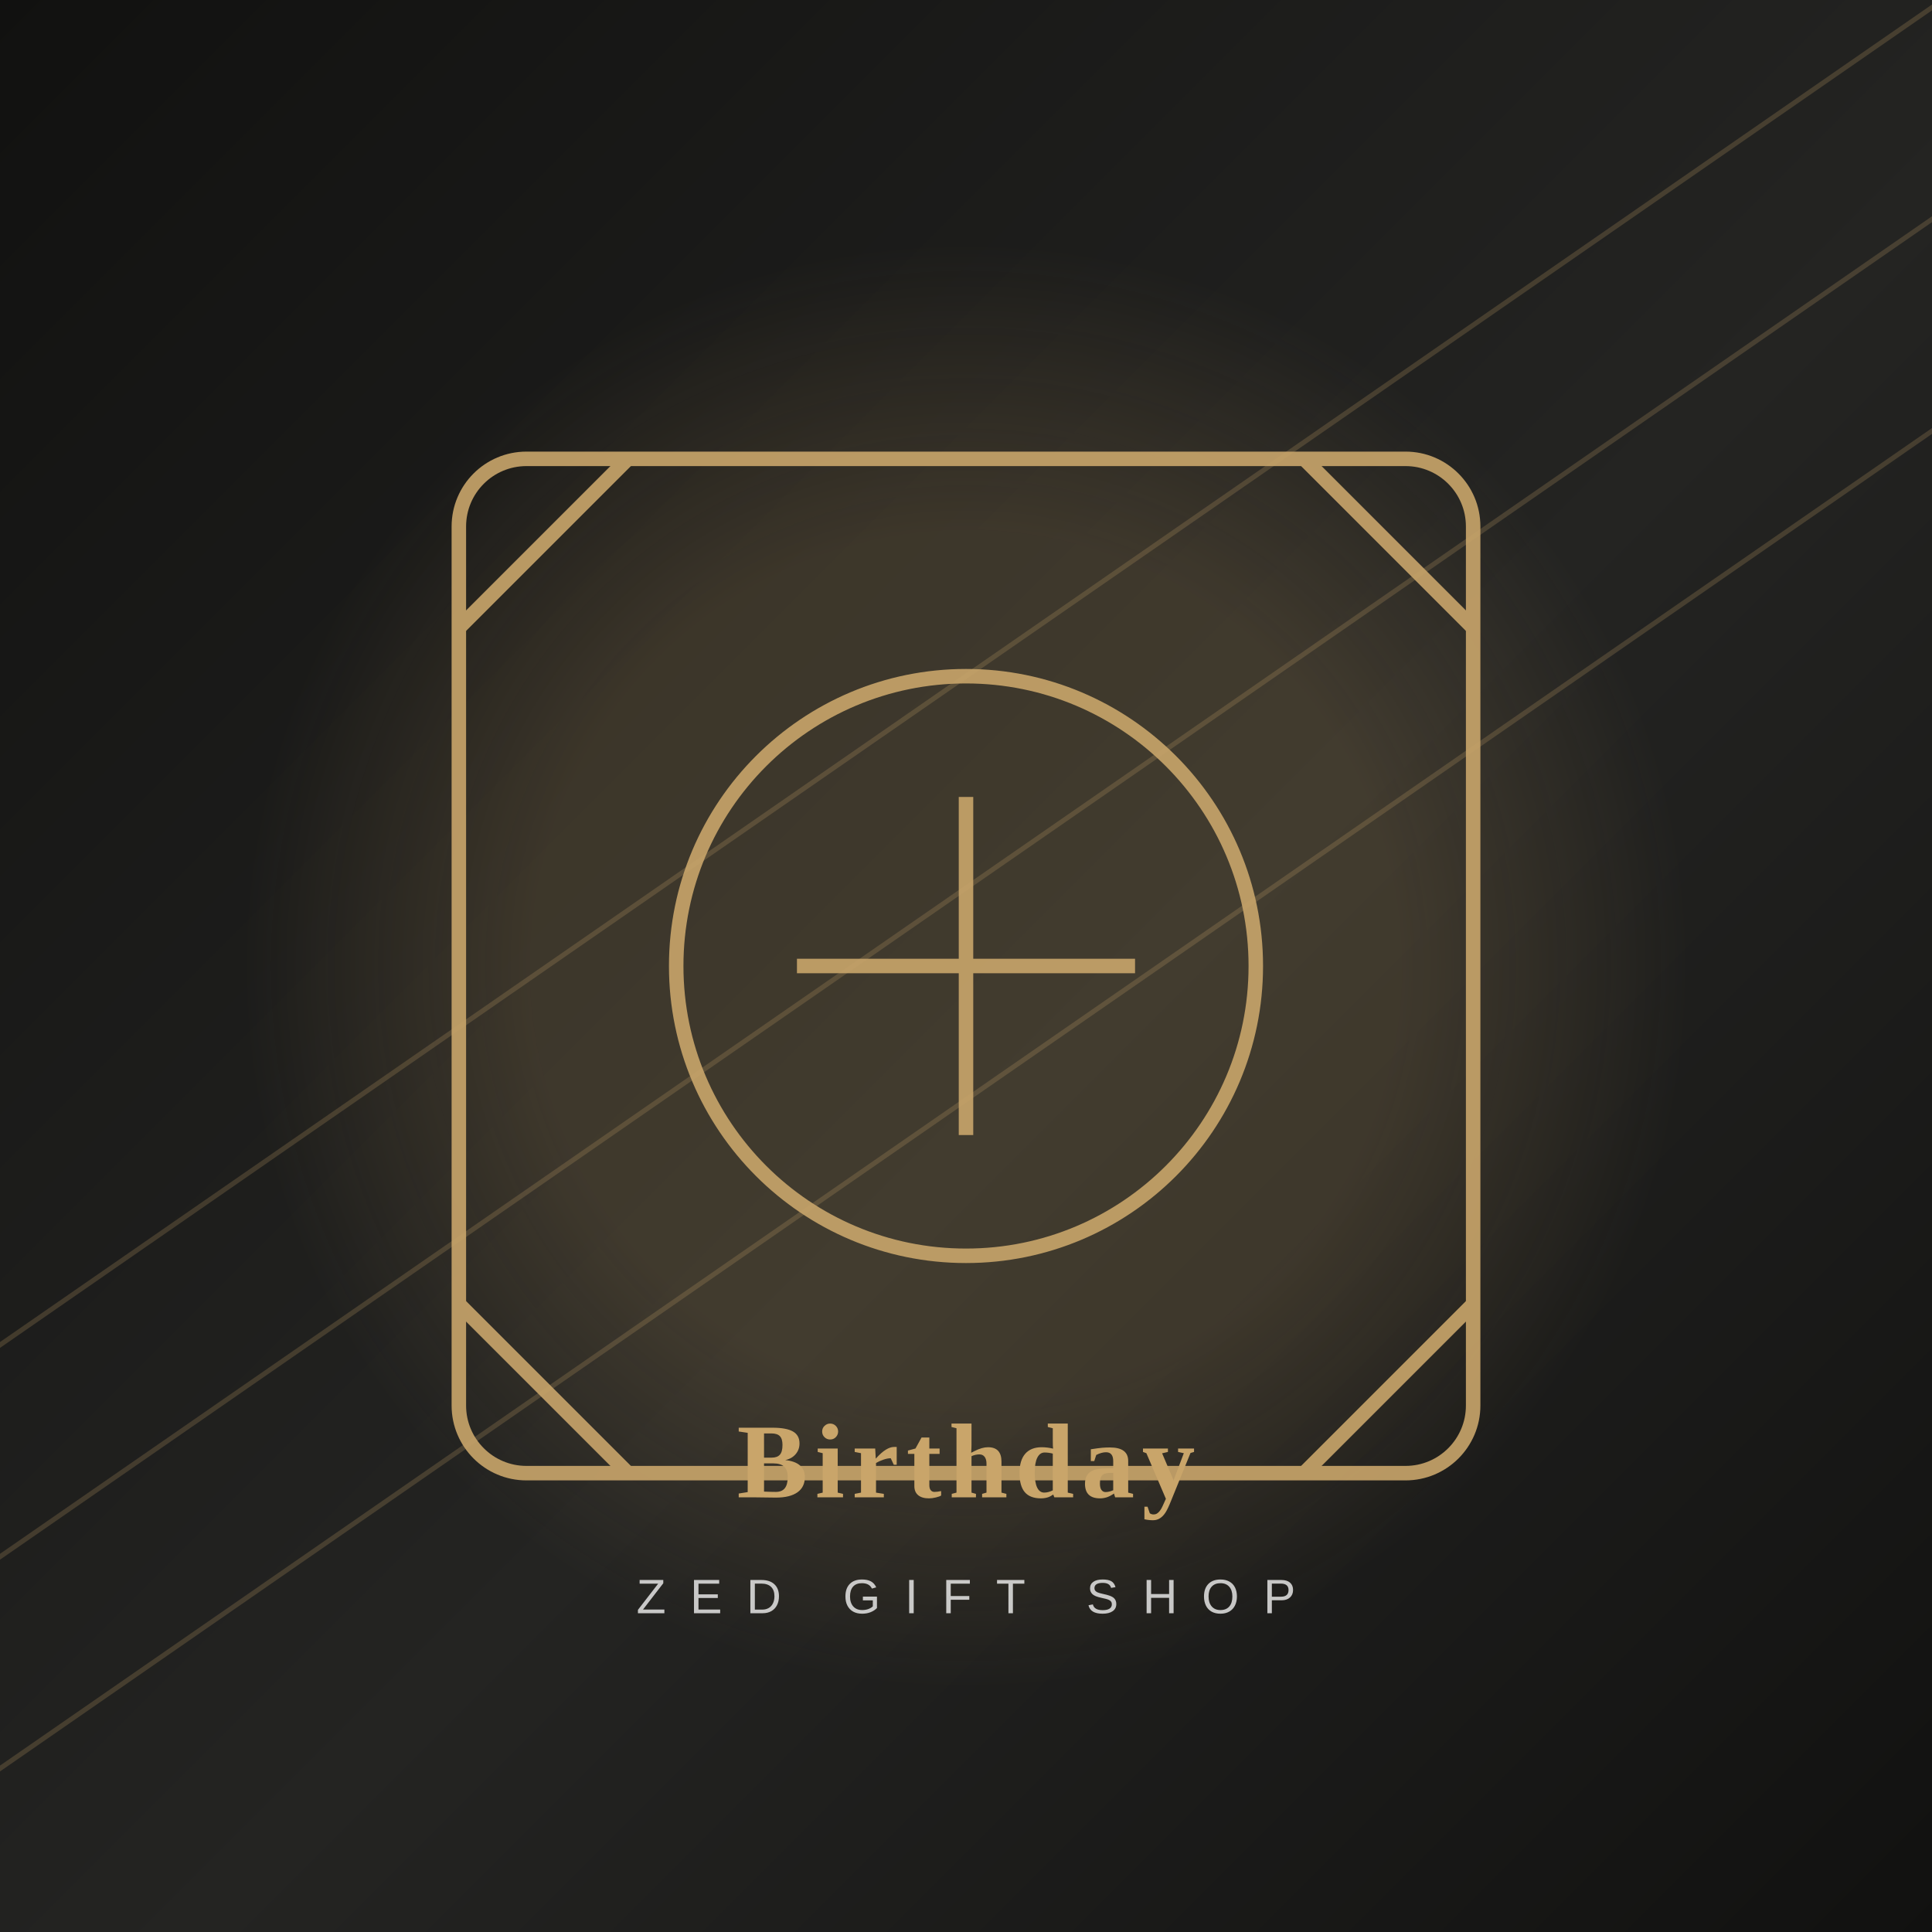
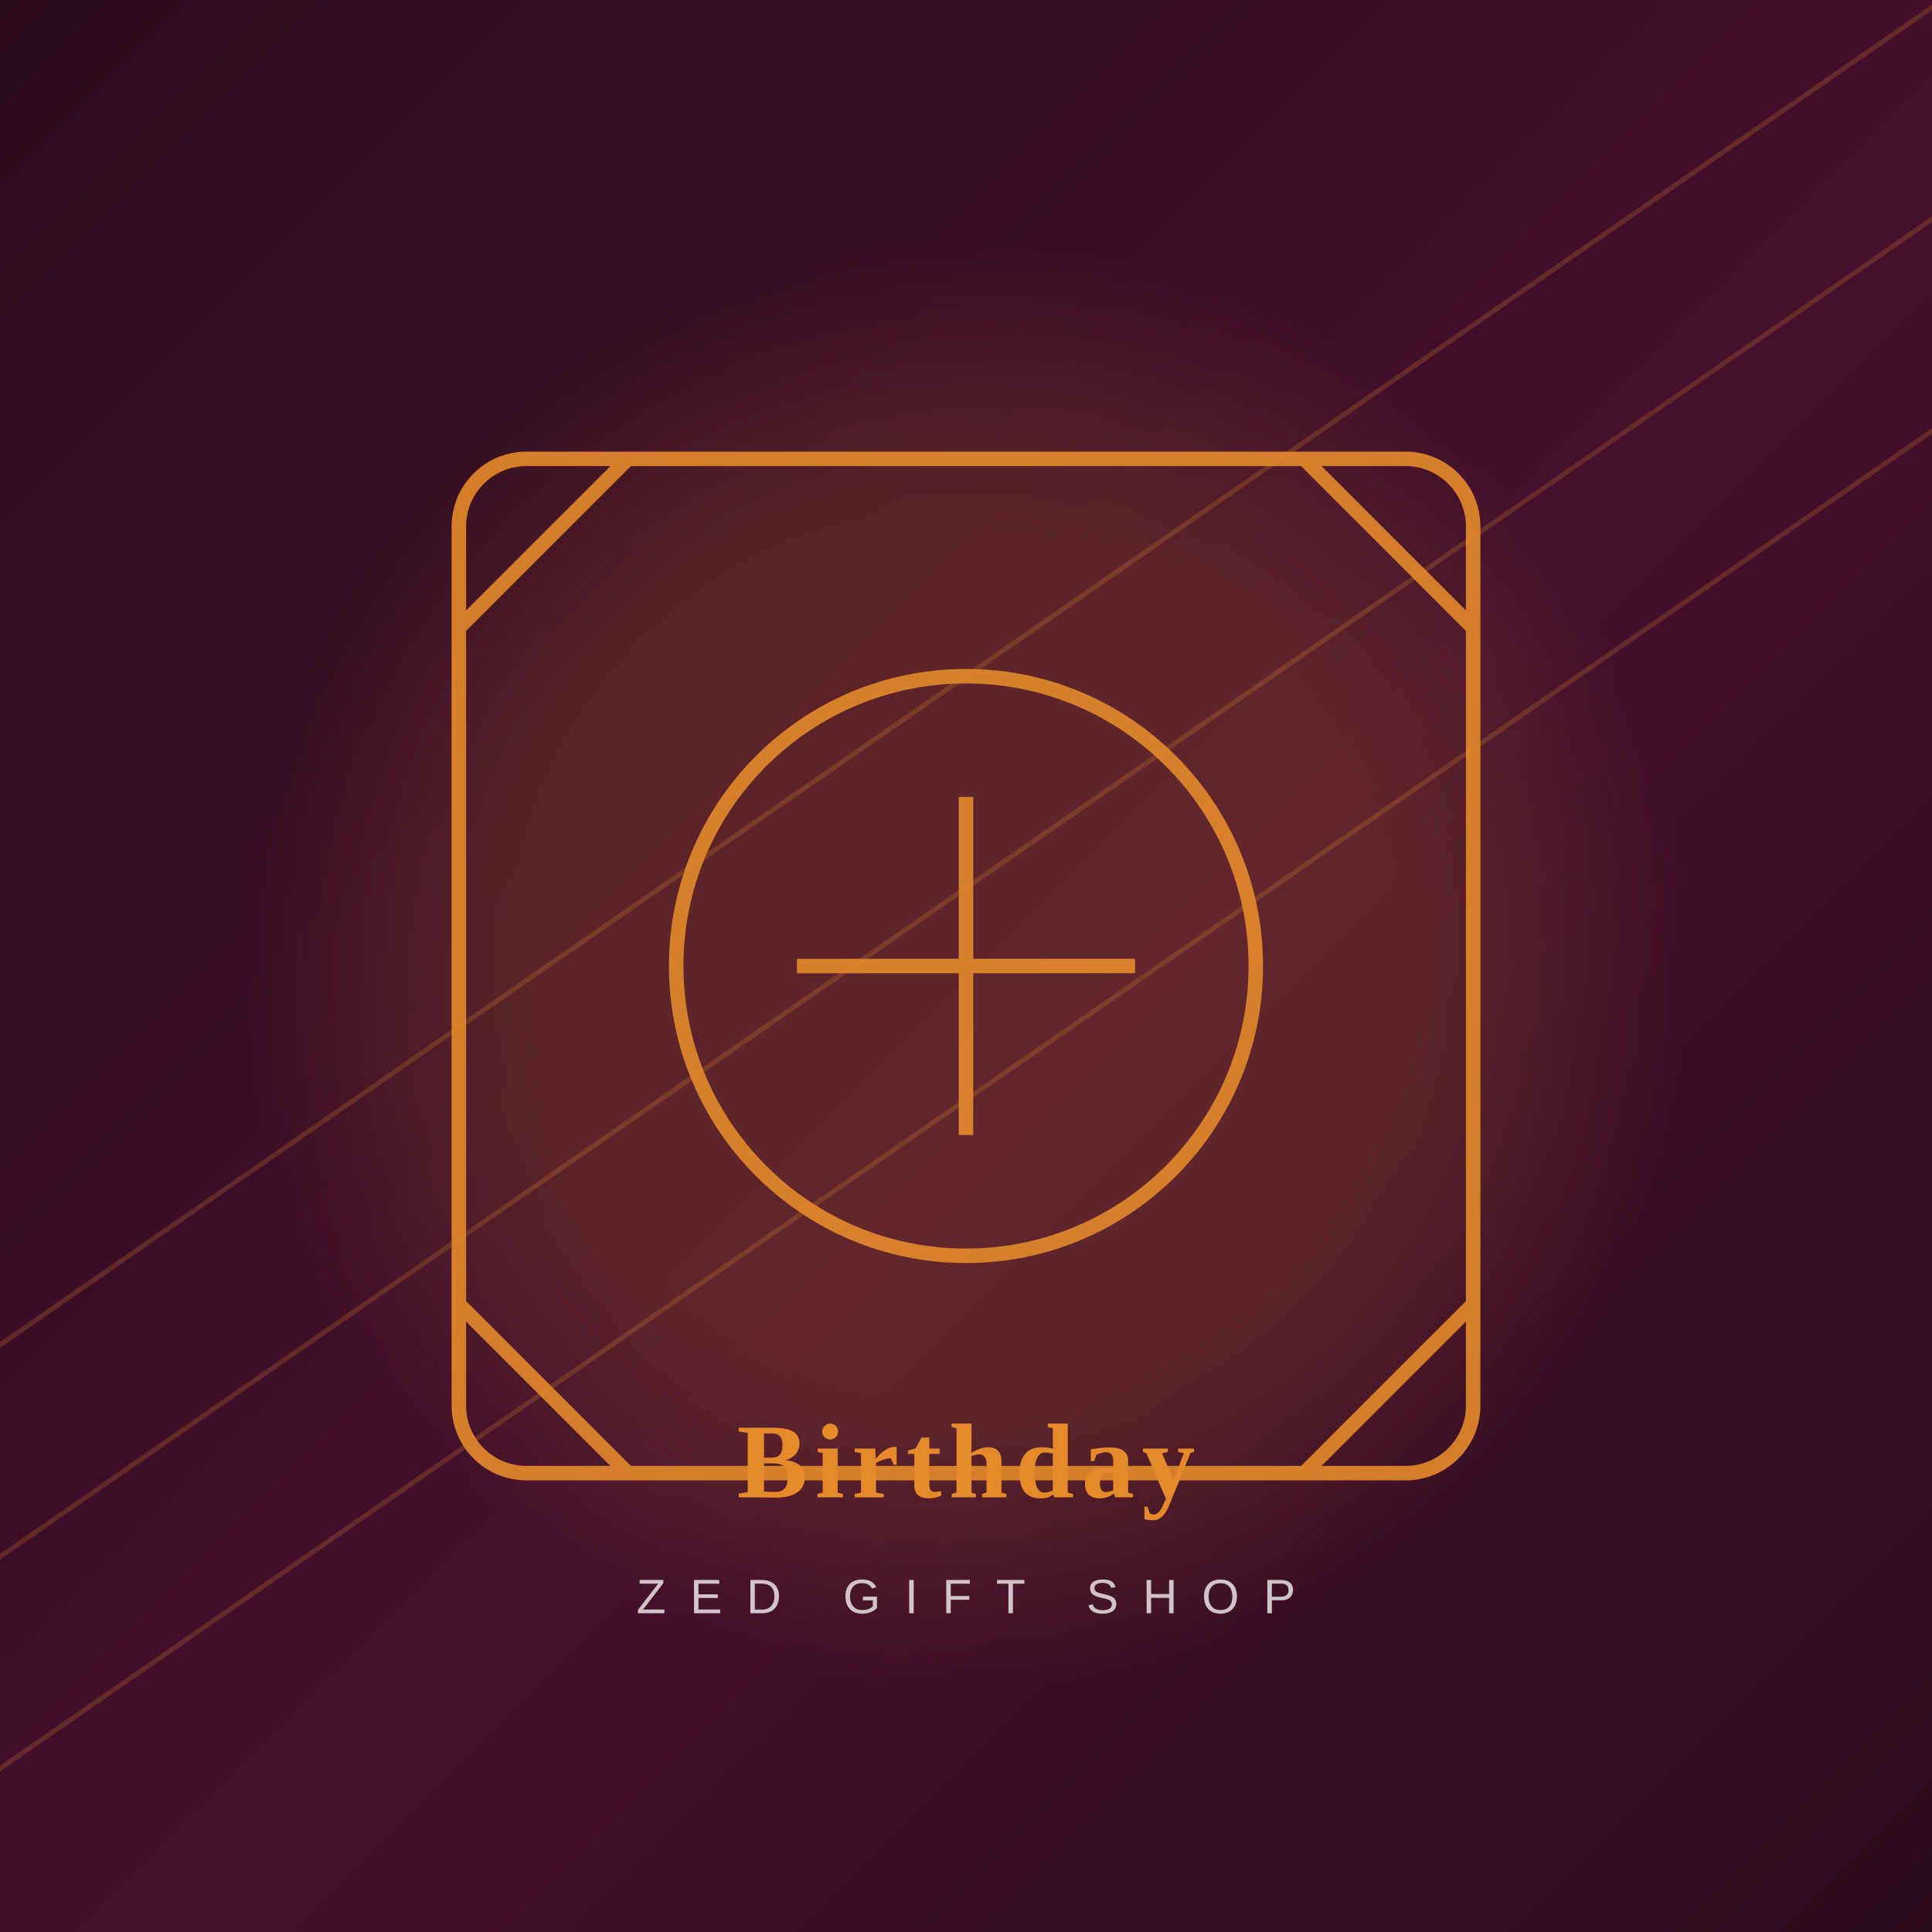
<svg xmlns="http://www.w3.org/2000/svg" width="800" height="800" viewBox="0 0 800 800">
  <defs>
    <linearGradient id="bg" x1="0" y1="0" x2="1" y2="1">
-       <stop offset="0" stop-color="#111110" />
-       <stop offset="0.55" stop-color="#242422" />
-       <stop offset="1" stop-color="#111110" />
+       <stop offset="0" stop-color="#2b0a1c" />
+       <stop offset="0.55" stop-color="#45102c" />
+       <stop offset="1" stop-color="#2b0a1c" />
    </linearGradient>
    <radialGradient id="glow" cx="0.5" cy="0.5" r="0.5">
-       <stop offset="0.6" stop-color="#c9a56a" stop-opacity="0.18" />
-       <stop offset="1" stop-color="#c9a56a" stop-opacity="0" />
+       <stop offset="0.6" stop-color="#e48a2b" stop-opacity="0.18" />
+       <stop offset="1" stop-color="#e48a2b" stop-opacity="0" />
    </radialGradient>
  </defs>
  <rect width="800" height="800" fill="url(#bg)" />
  <circle cx="400" cy="400" r="300" fill="url(#glow)" />
-   <g stroke="#c9a56a" stroke-opacity="0.22" stroke-width="2">
+   <g stroke="#e48a2b" stroke-opacity="0.22" stroke-width="2">
    <path d="M-120 640 L920 -80" />
    <path d="M-80 700 L960 -20" />
    <path d="M-40 760 L1000 40" />
  </g>
-   <g fill="none" stroke="#c9a56a" stroke-width="6" opacity="0.9">
+   <g fill="none" stroke="#e48a2b" stroke-width="6" opacity="0.9">
    <rect x="190" y="190" width="420" height="420" rx="28" />
    <path d="M260 190 L190 260 M540 190 L610 260 M260 610 L190 540 M540 610 L610 540" />
    <circle cx="400" cy="400" r="120" />
    <path d="M400 330 L400 470 M330 400 L470 400" />
  </g>
-   <text x="400" y="620" text-anchor="middle" font-family="Georgia, 'Times New Roman', serif" font-size="44" font-weight="bold" letter-spacing="3" fill="#c9a56a">Birthday</text>
+   <text x="400" y="620" text-anchor="middle" font-family="Georgia, 'Times New Roman', serif" font-size="44" font-weight="bold" letter-spacing="3" fill="#e48a2b">Birthday</text>
  <text x="400" y="668" text-anchor="middle" font-family="Arial, sans-serif" font-size="20" letter-spacing="10" fill="#ffffff" fill-opacity="0.75">ZED GIFT SHOP</text>
</svg>
